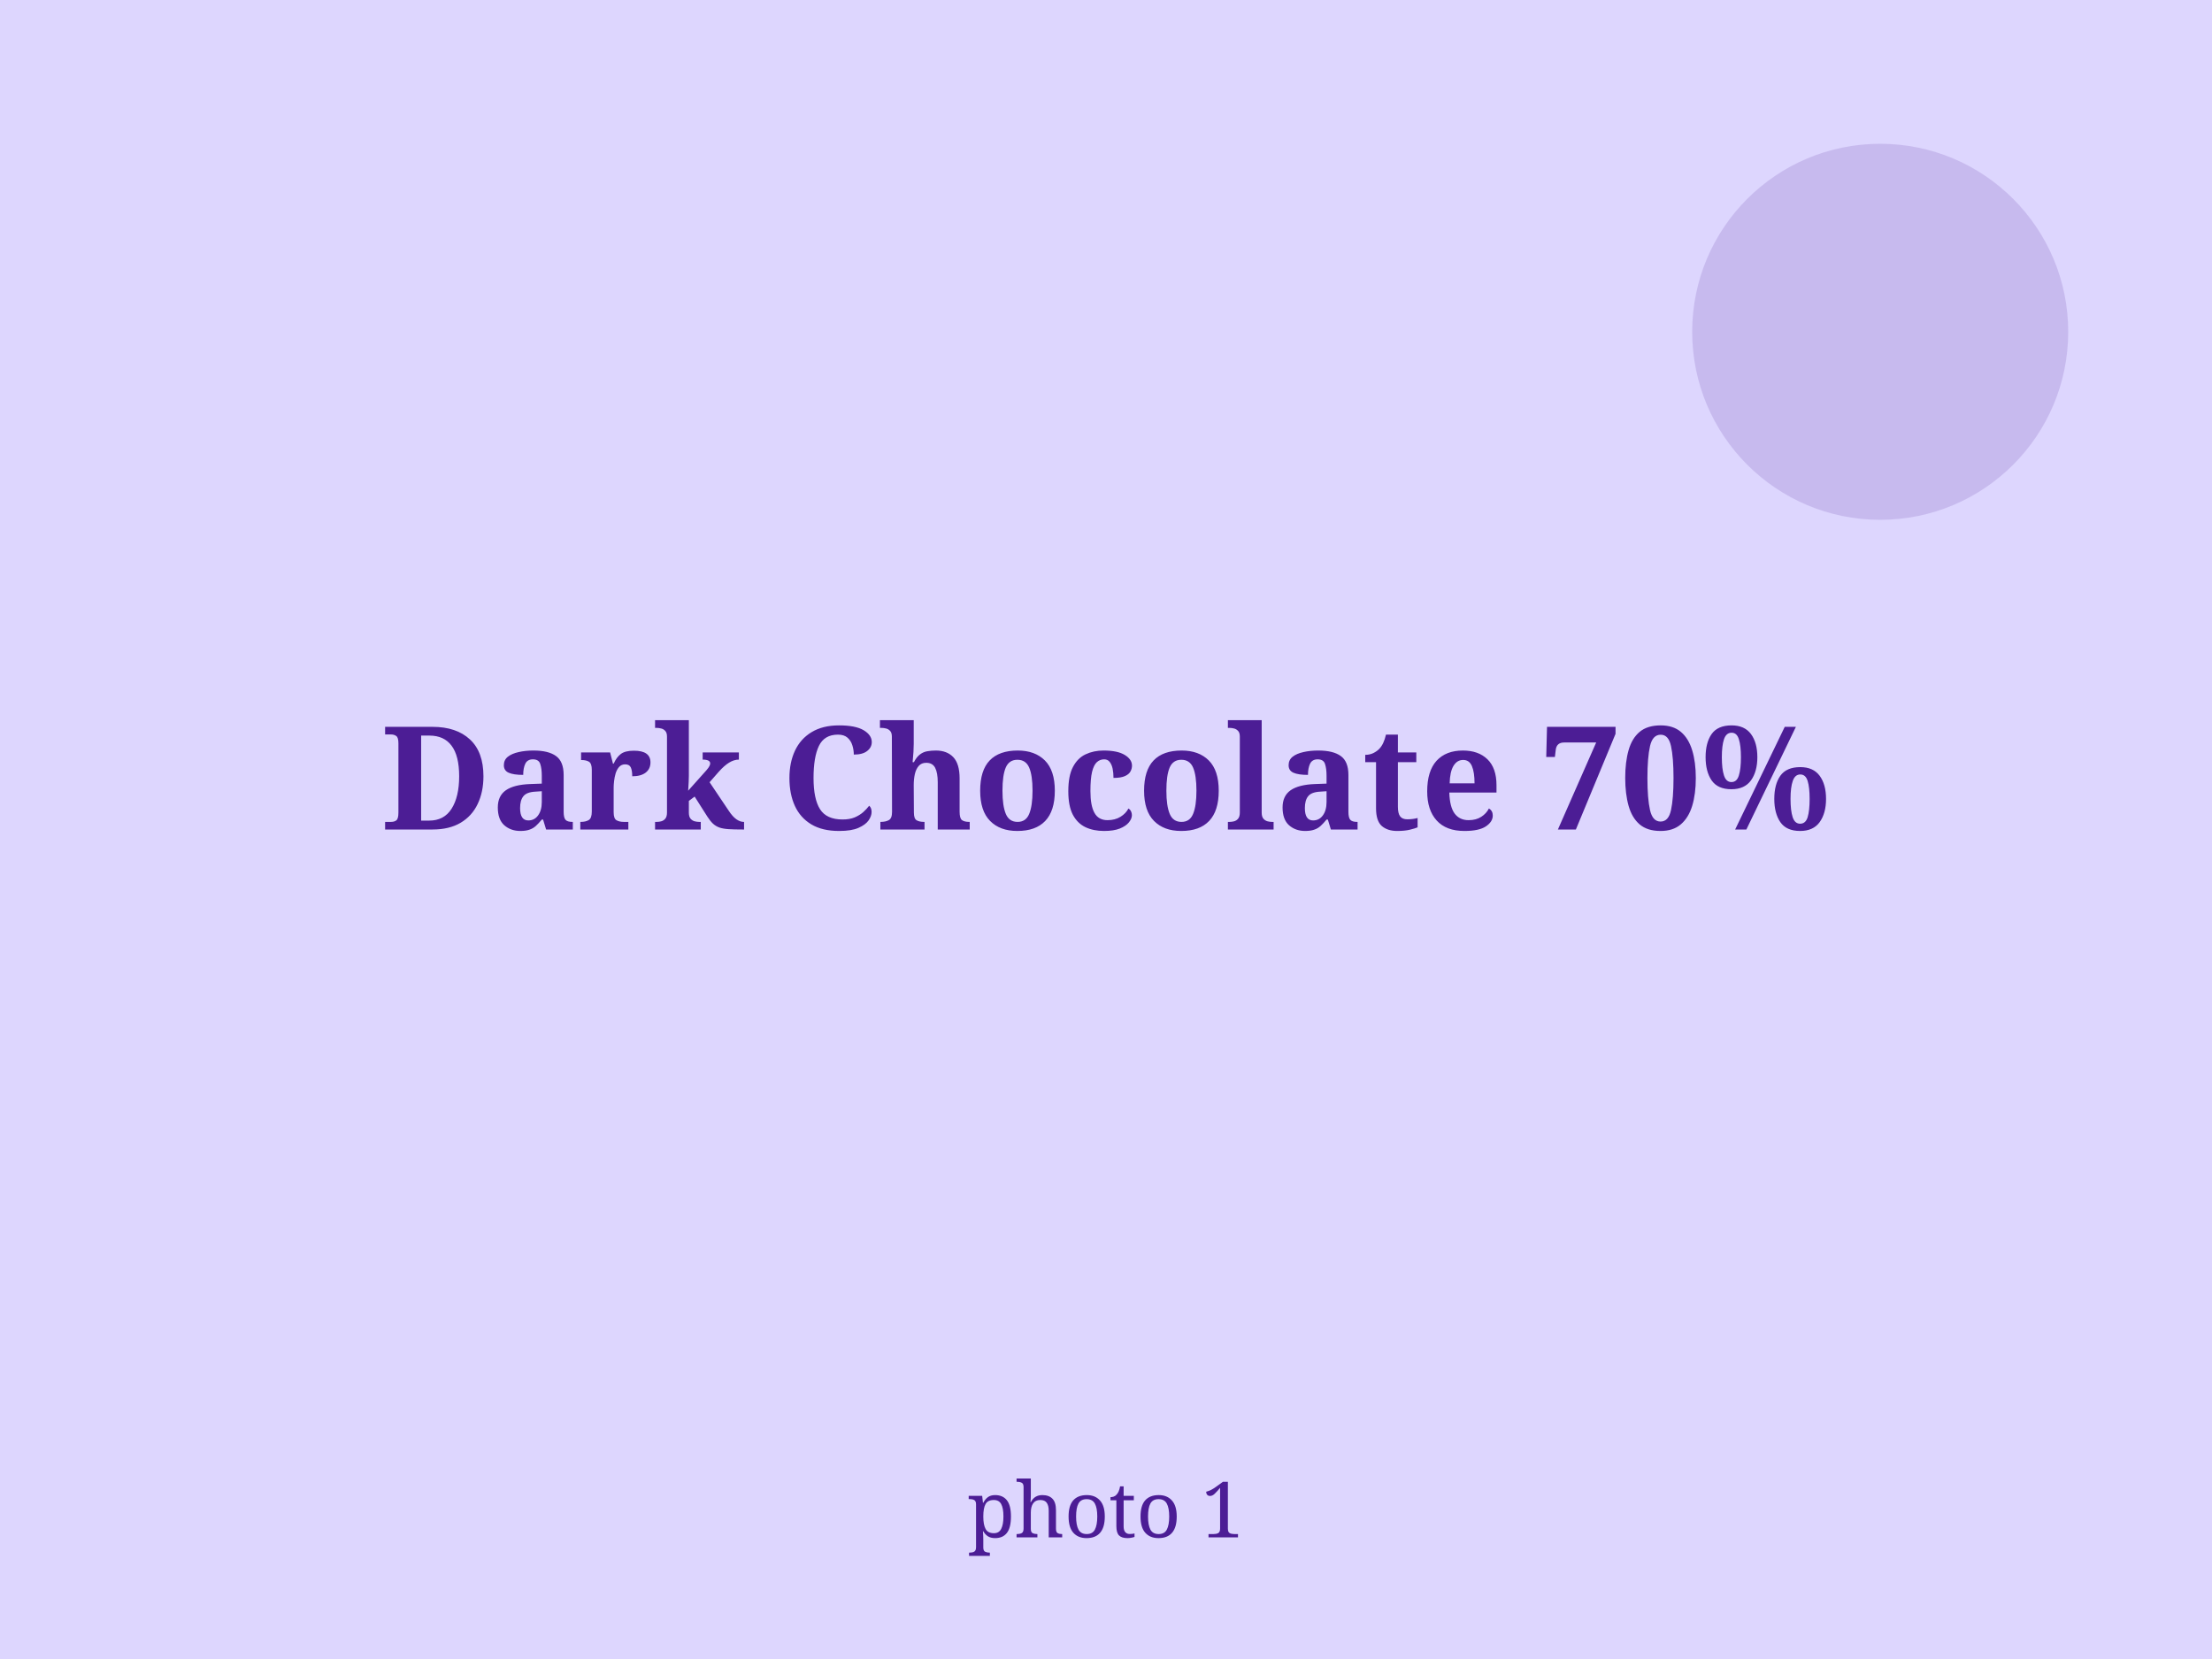
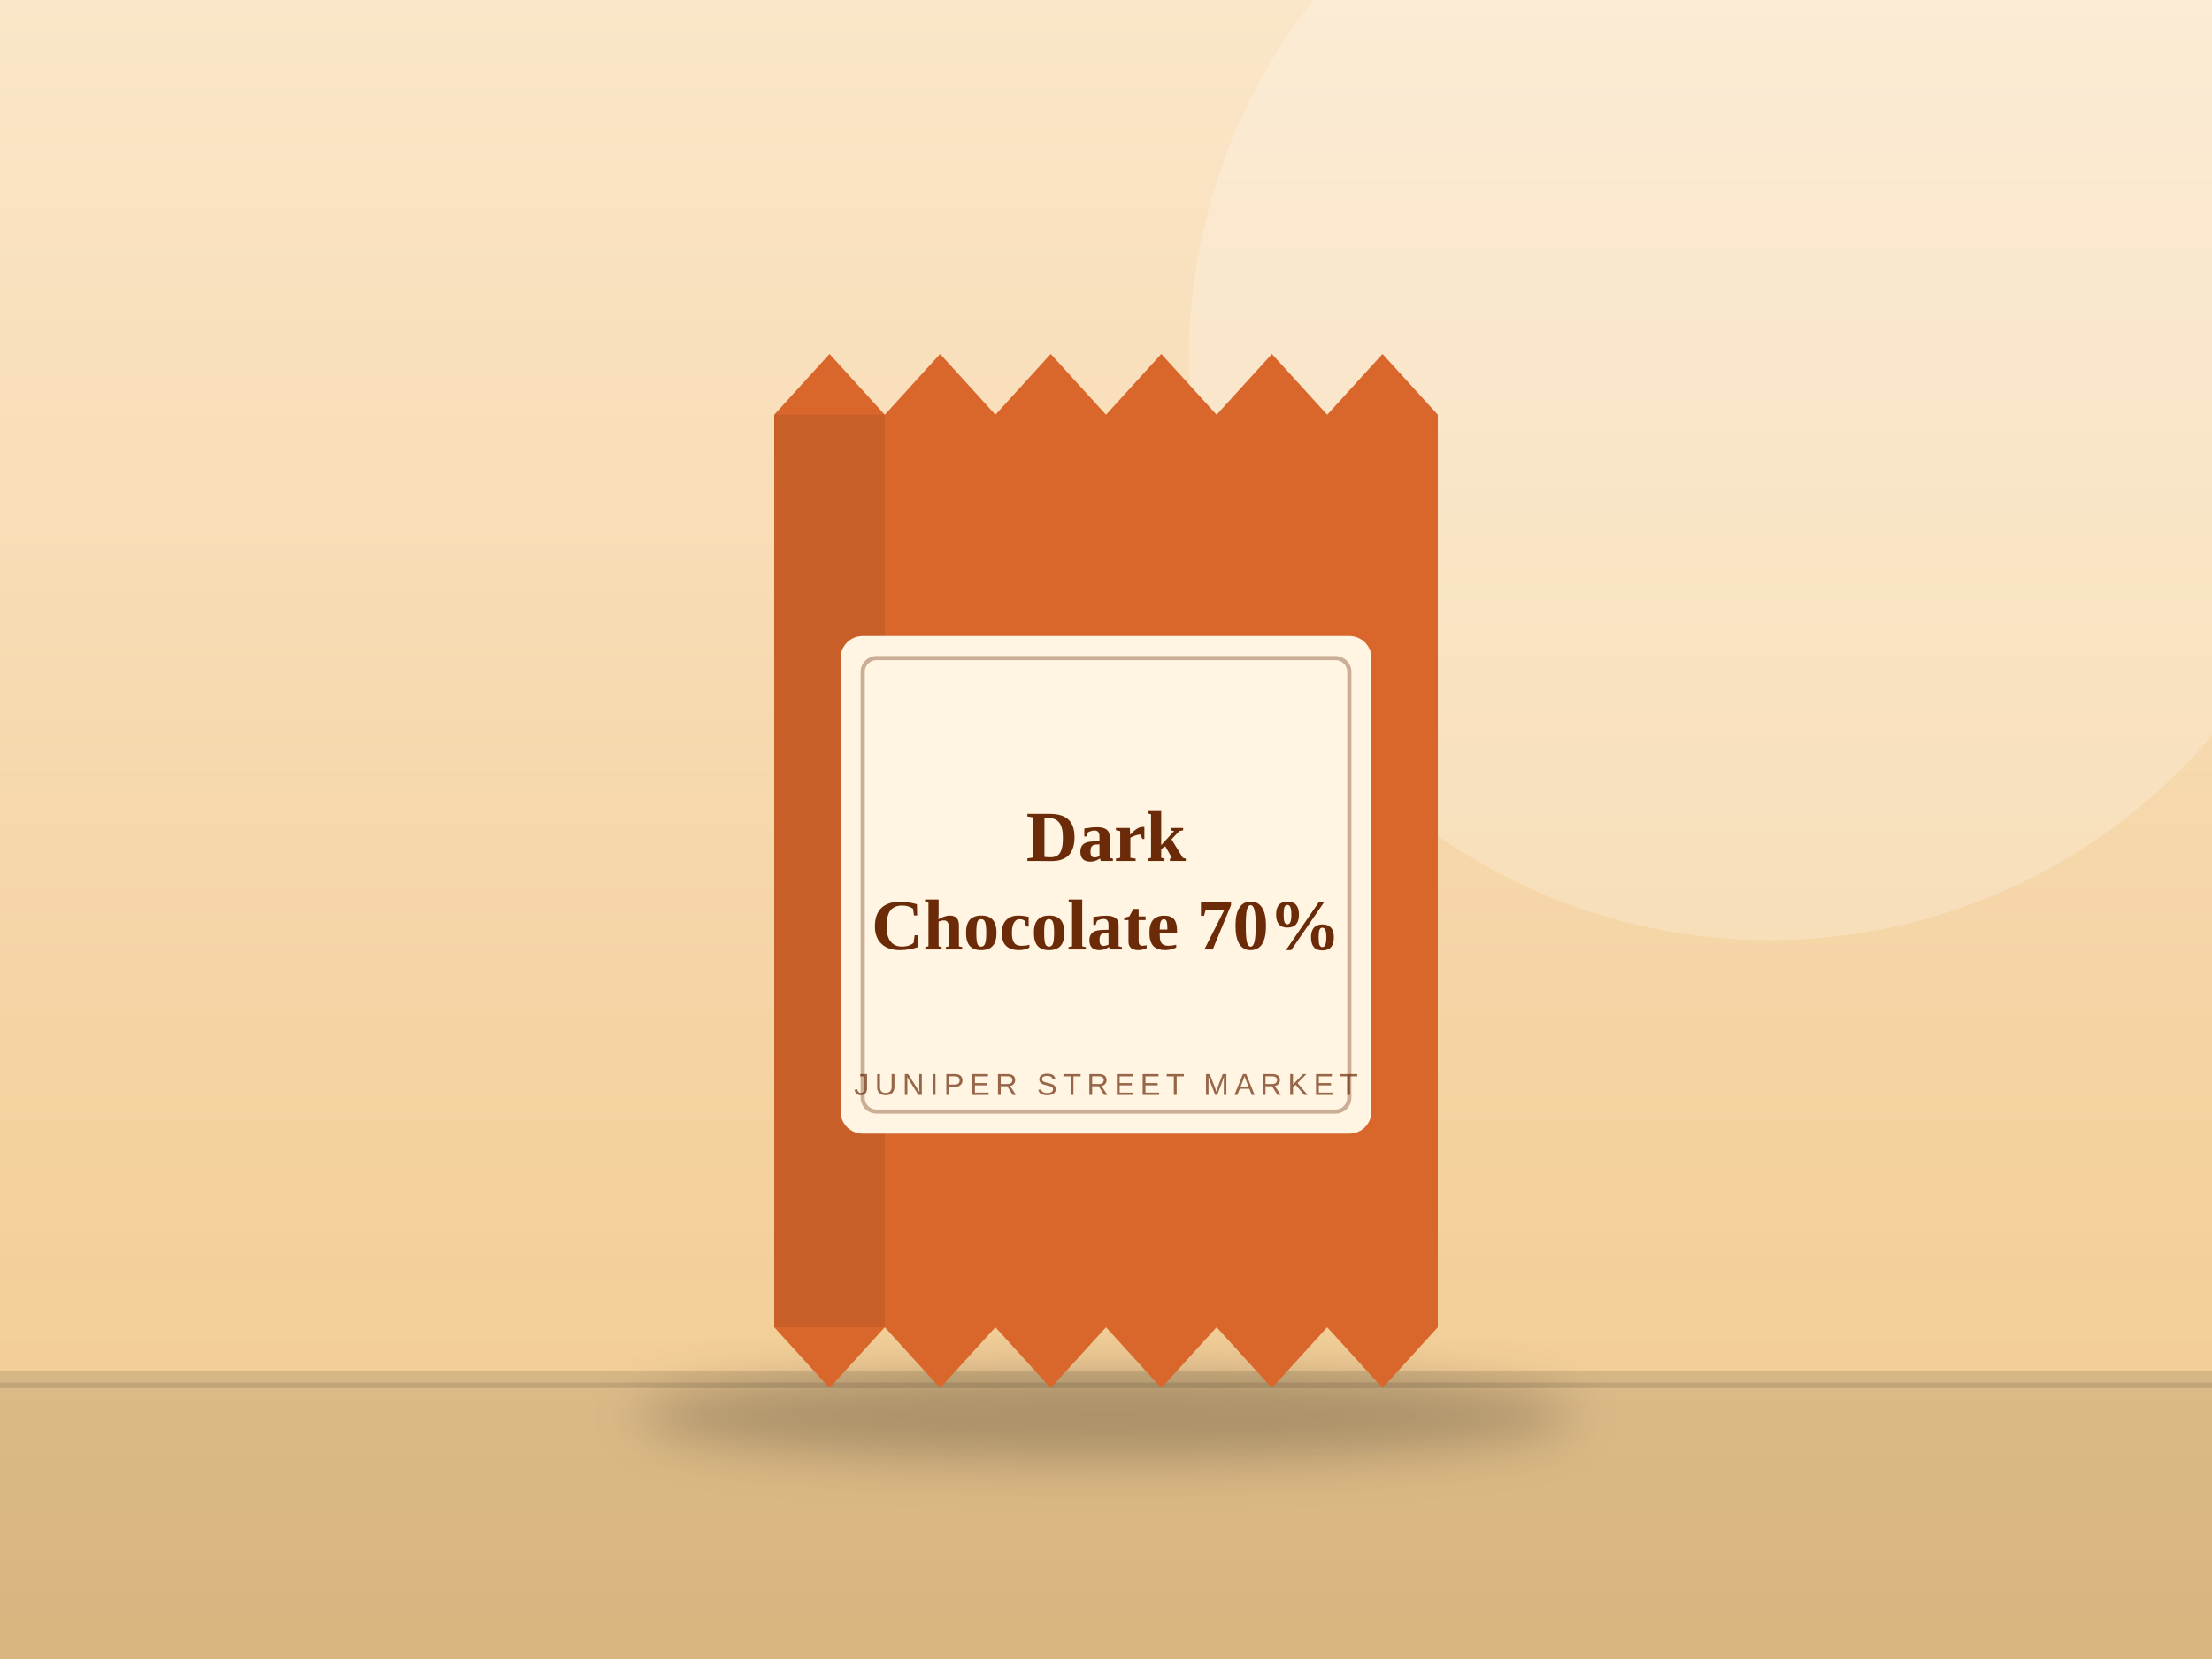
- <svg xmlns="http://www.w3.org/2000/svg" viewBox="0 0 400 300" role="img">
-   <rect width="400" height="300" fill="#ddd6fe" />
-   <circle cx="340" cy="60" r="34" fill="#4c1d95" opacity="0.15" />
-   <text x="200" y="150" text-anchor="middle" font-family="Georgia, serif" font-size="26" font-weight="bold" fill="#4c1d95">Dark Chocolate 70%</text>
-   <text x="200" y="278" text-anchor="middle" font-family="Georgia, serif" font-size="14" fill="#4c1d95">photo 1</text>
+ <svg xmlns="http://www.w3.org/2000/svg" viewBox="0 0 800 600" role="img">
+   <defs>
+     <linearGradient id="b" x1="0" y1="0" x2="0" y2="1">
+       <stop offset="0" stop-color="#fbe6c9" />
+       <stop offset="1" stop-color="#f1c98d" />
+     </linearGradient>
+     <filter id="s" x="-30%" y="-200%" width="160%" height="500%">
+       <feGaussianBlur stdDeviation="9" />
+     </filter>
+   </defs>
+   <rect width="800" height="600" fill="url(#b)" />
+   <circle cx="640" cy="130" r="210" fill="#fff" opacity="0.22" />
+   <rect y="500" width="800" height="100" fill="#000" opacity="0.10" />
+   <rect y="496" width="800" height="6" fill="#000" opacity="0.12" />
+   <ellipse cx="400" cy="512" rx="170" ry="16" fill="#000" opacity="0.22" filter="url(#s)" />
+   <g transform="translate(400 320) scale(1.0) translate(-400 -320)">
+     <path d="M280 150 l20 -22 20 22 20 -22 20 22 20 -22 20 22 20 -22 20 22 20 -22 20 22 20 -22 20 22 v330 l-20 22 -20 -22 -20 22 -20 -22 -20 22 -20 -22 -20 22 -20 -22 -20 22 -20 -22 -20 22 -20 -22z" fill="#d9662b" />
+     <path d="M280 150 h40 v330 h-40z" fill="#000" opacity="0.08" />
+     <rect x="304" y="230" width="192" height="180" rx="8" fill="#fff5e2" />
+     <rect x="312" y="238" width="176" height="164" rx="5" fill="none" stroke="#6b2a08" stroke-width="1.5" opacity="0.35" />
+     <text x="400" y="304" text-anchor="middle" dominant-baseline="middle" font-family="Georgia, 'Times New Roman', serif" font-size="26" font-weight="bold" fill="#6b2a08">Dark</text>
+     <text x="400" y="336" text-anchor="middle" dominant-baseline="middle" font-family="Georgia, 'Times New Roman', serif" font-size="26" font-weight="bold" fill="#6b2a08">Chocolate 70%</text>
+     <text x="400" y="396" text-anchor="middle" font-family="Arial, sans-serif" font-size="11" letter-spacing="2" fill="#6b2a08" opacity="0.7">JUNIPER STREET MARKET</text>
+   </g>
</svg>
